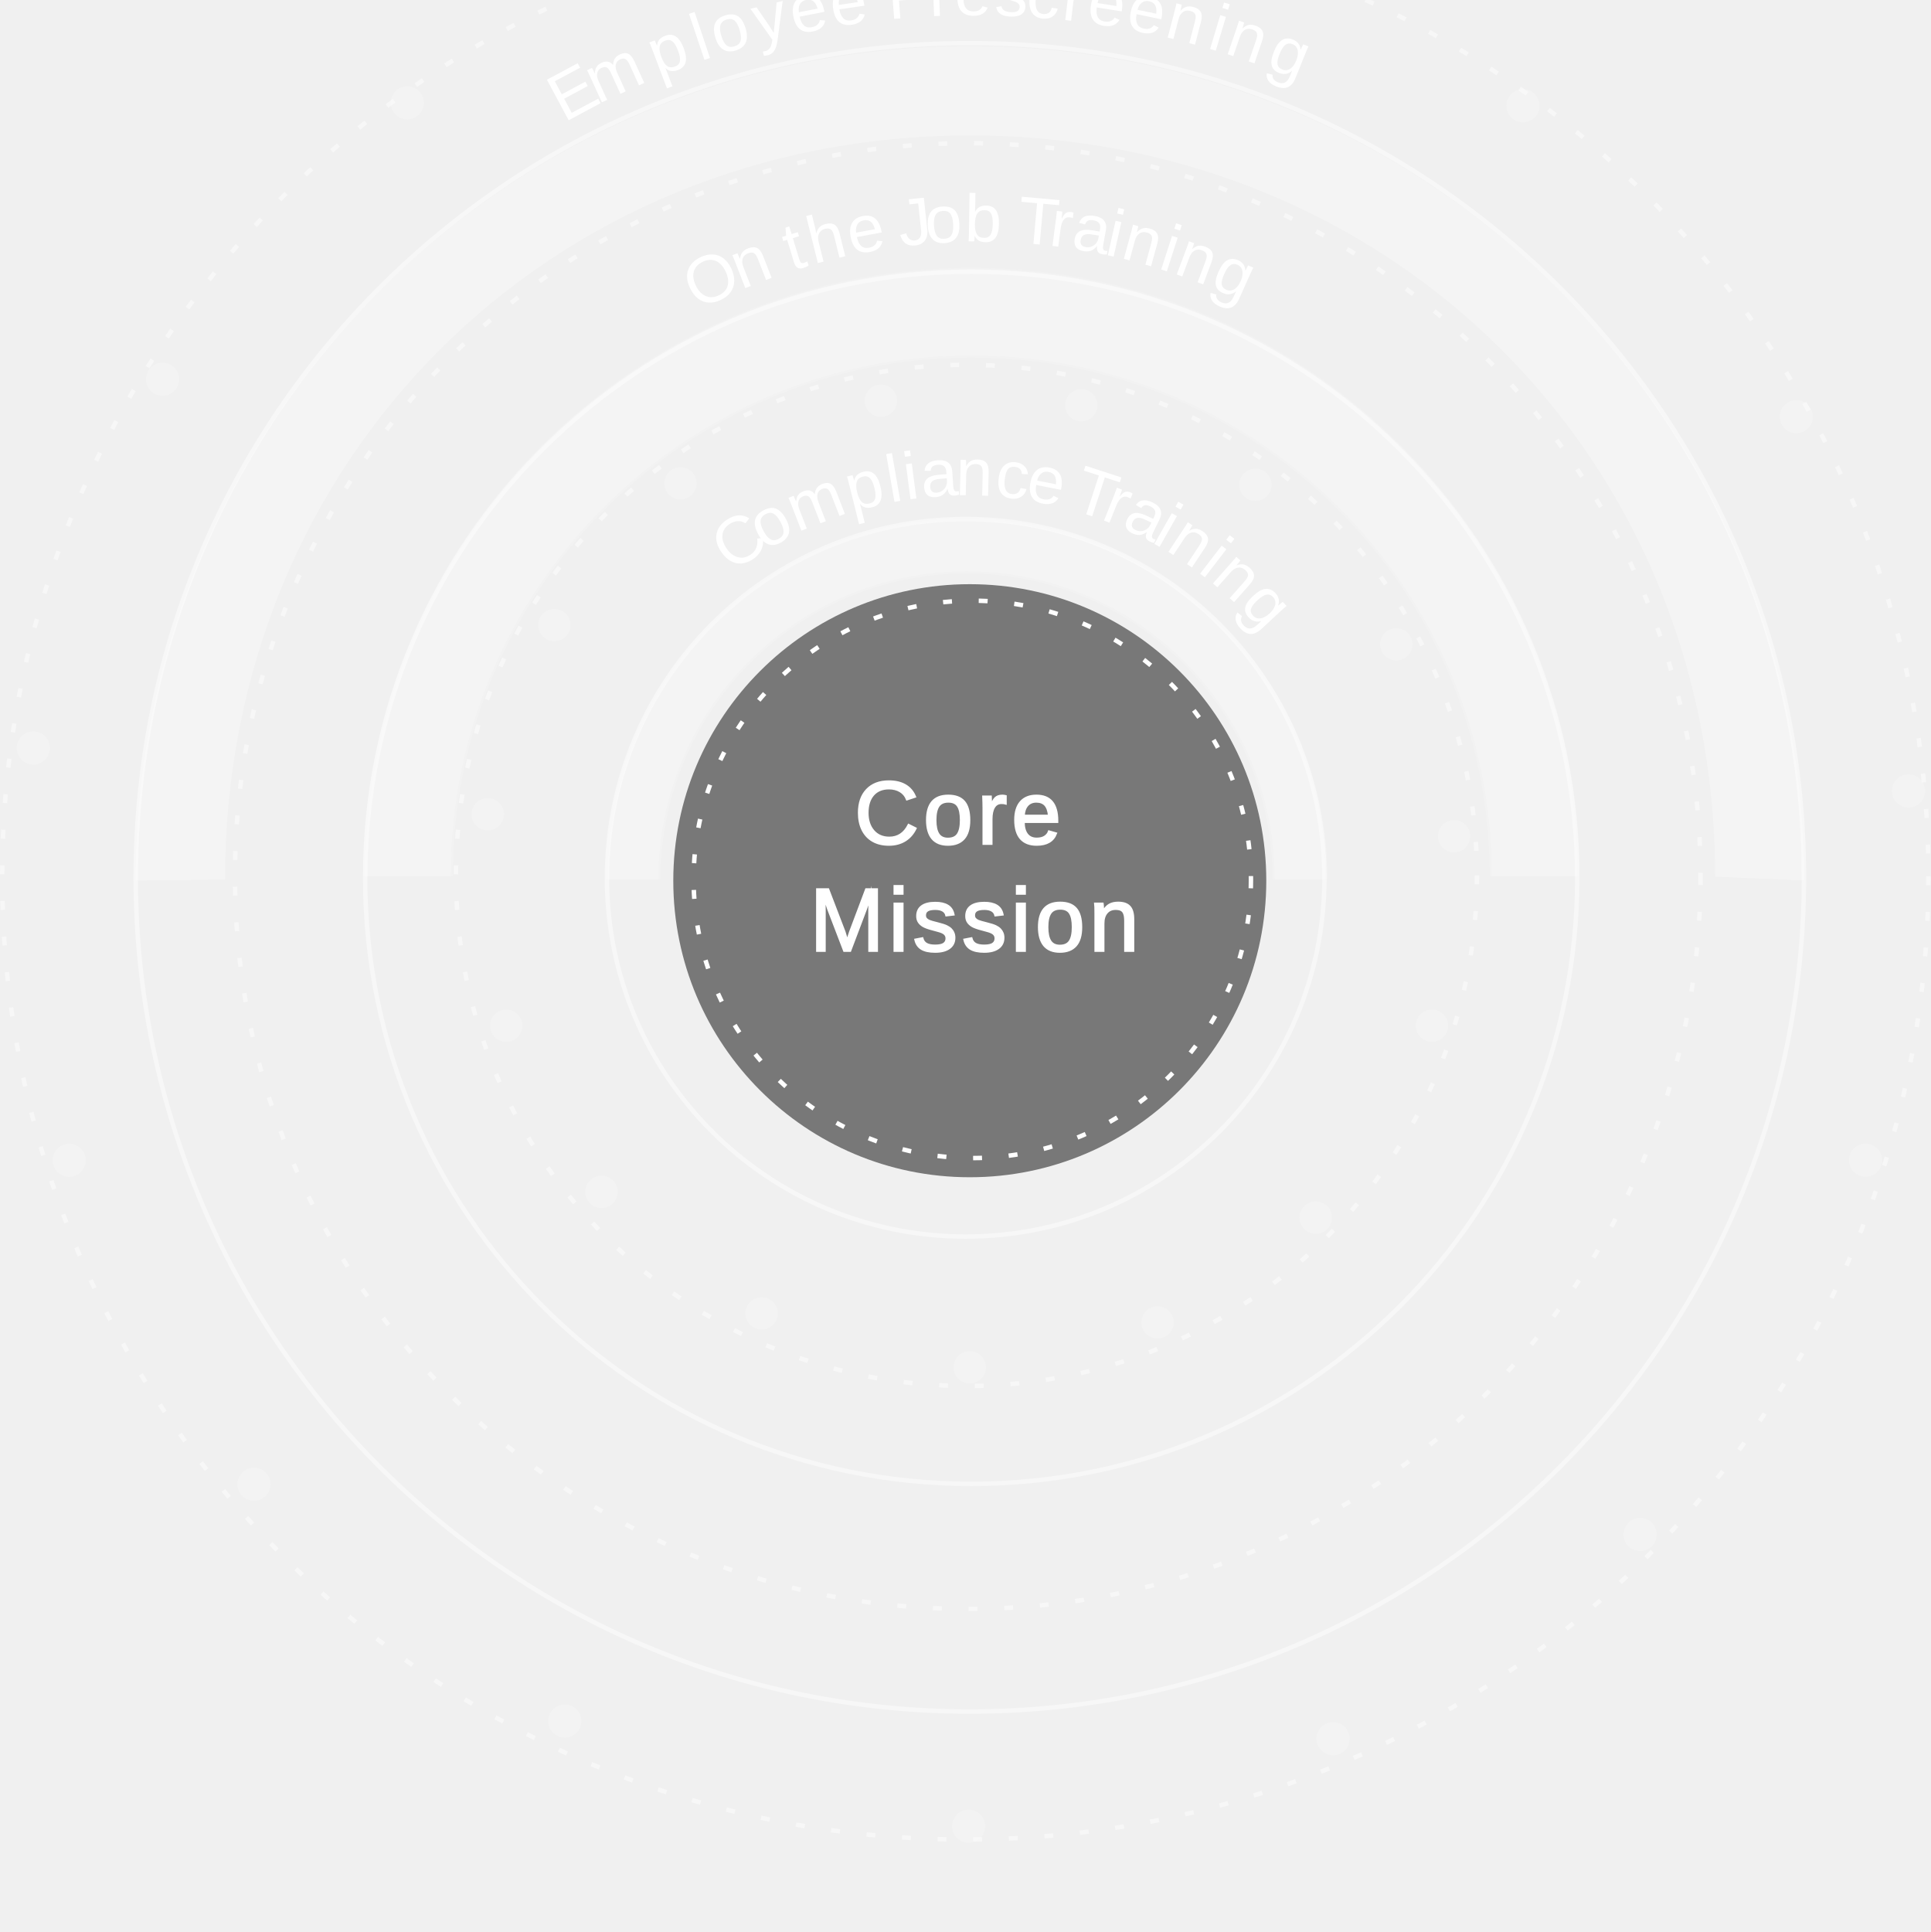
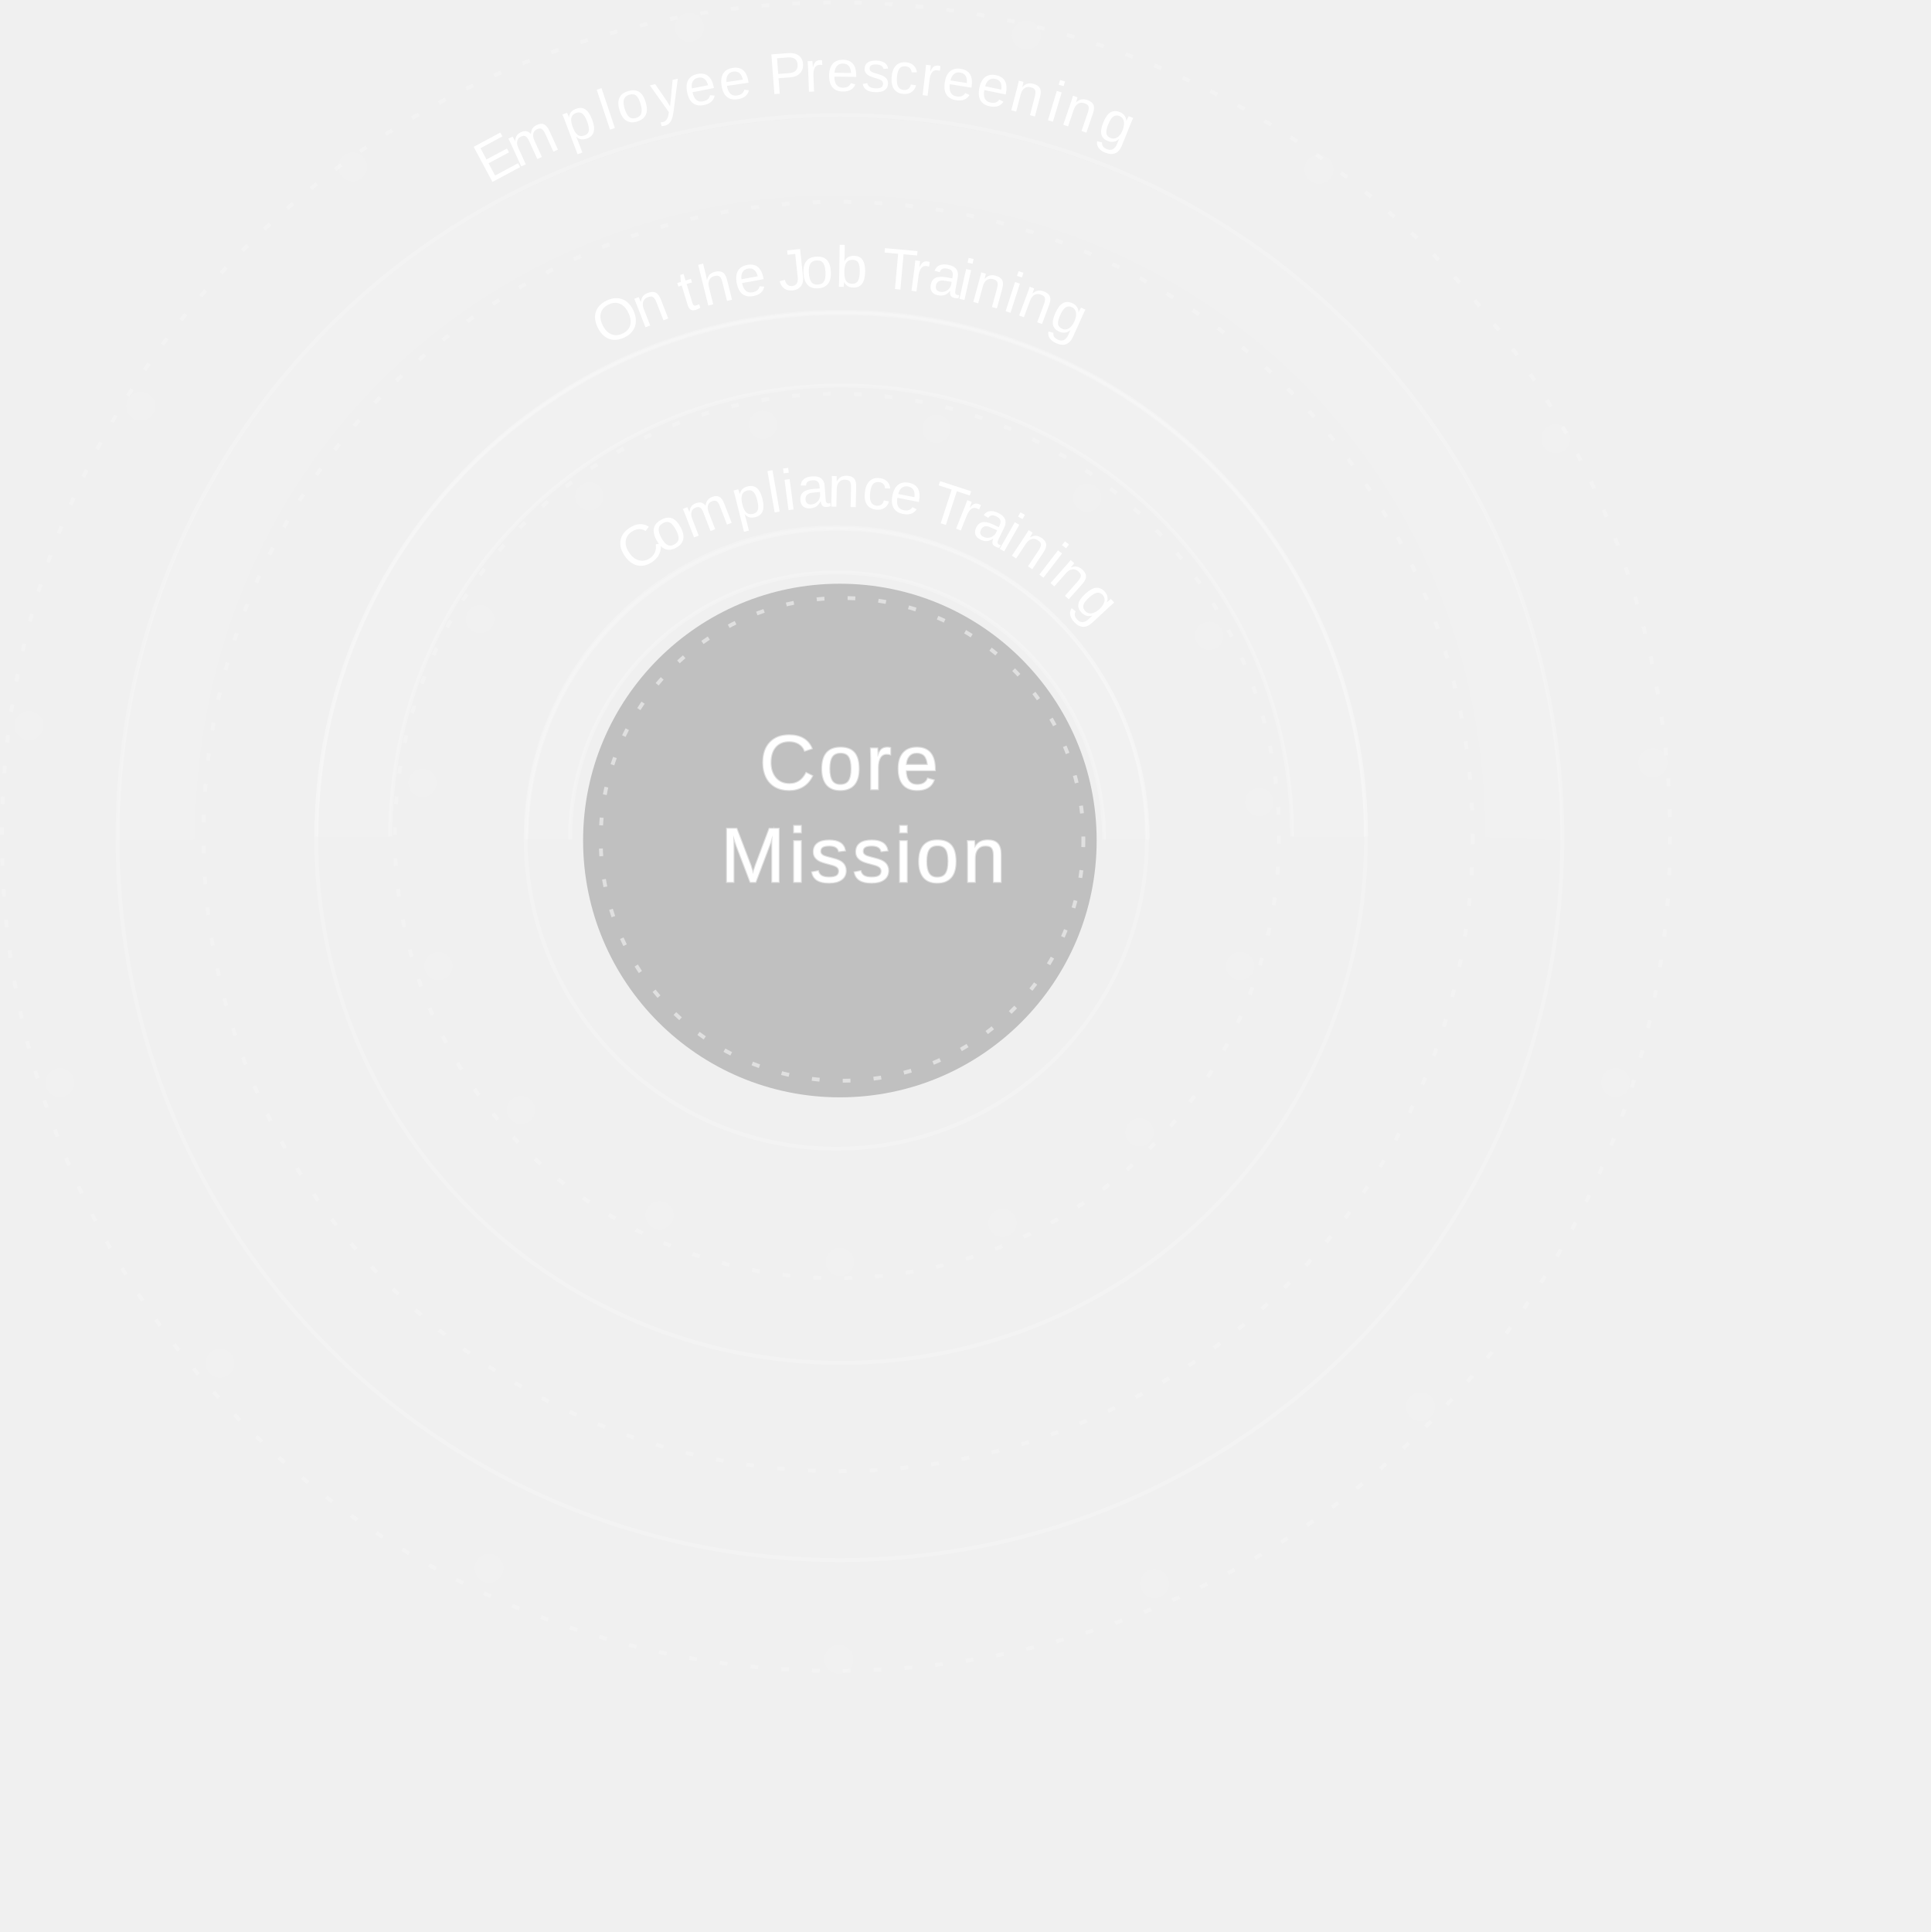
- <svg xmlns="http://www.w3.org/2000/svg" id="rotating-graphic" data-name="Layer 1" width="433.02" height="433.27" viewBox="0 20 433.02 433.27">
+ <svg xmlns="http://www.w3.org/2000/svg" id="rotating-graphic" data-name="Layer 1" width="433.02" height="433.27" viewBox="0 0 500 500">
  <defs>
    <style>
- 	
- 	  #arc-1,#arc-2,#arc-3{ fill:white; opacity:.3;}
+     #elearning-demo-content #rotating-graphic g#elipse-1 text,
+     #elearning-demo-content #rotating-graphic g#elipse-2 text,
+     #elearning-demo-content #rotating-graphic g#elipse-3 text,
+     #elearning-demo-content #rotating-graphic g#elipse-4 text {
+       font-size: 13px;
+       fill:rgb(255 255 255 /70%);
+     }
+ 	  #arc-1,#arc-2,#arc-3{ fill:rgb(255 255 255 / 10%);}
      .cls-1 {
        stroke-dasharray: 0 0 2 5.99;
      }

      .cls-1, .cls-2, .cls-3, .cls-4, .cls-5, .cls-6, .cls-7 {
        stroke-miterlimit: 10;
      }

      .cls-1, .cls-2, .cls-3, .cls-5, .cls-7 {
-         stroke: rgb(255 255 255 / 45%)
+         stroke: rgb(255 255 255 / 20%)
      }

      .cls-1, .cls-3, .cls-4, .cls-5, .cls-7 {
        fill: none;
      }
      .cls-8 {
        letter-spacing: .1em;
      }

      .cls-9 {
        letter-spacing: .1em;
      }

      .cls-3 {
        stroke-dasharray: 0 0 2 6;
      }

      .cls-4, .cls-5 {
        stroke-dasharray: 0 0 2 6;
      }

      .cls-4, .cls-6 {
-         stroke: #fff;
+         stroke: rgb(255 255 255 / 50%);
      }

      .cls-6 {
        fill: #fff;
        font-size: 20px;
        stroke-width: .5px;
      }

      .cls-6, .cls-10, .cls-11 {
        font-family: arial, san-serif;fill:white;
      }

      .cls-10 {
        font-size: 15px;
      }

	.cls-12 {
		letter-spacing: 0em;
	}

    .cls-11 {
        font-size: 15px;
    }
	#rotating-graphic g text tspan {
		letter-spacing: 1px;
	}
- 	#outer-circle-group, #inner-circle-group{ fill:rgb(255 255 255 / 20%); }
+ 	#outer-circle-group, #inner-circle-group{ fill:rgb(255 255 255 / 10%); }
	#elipse-5 circle:first-child {
-     	fill: rgb(0 0 0 / 50%);
+     	fill: rgb(0 0 0 / 20%);
+ 
    	z-index: 0;
	}
	#elipse-5 text { z-index:1;}
    </style>
  </defs>
  <g id="elipse-5">
    <circle cx="217.51" cy="217.51" r="66.5" />
    <text class="cls-6" transform="translate(196.65 209.22)">
-       <tspan class="cls-12" x="-5" y="0">Core</tspan>
-       <tspan x="-15" y="24">Mission</tspan>
+       <tspan class="cls-12" x="0" y="-5">Core</tspan>
+       <tspan x="-10" y="19">Mission</tspan>
    </text>
    <circle class="cls-4" cx="218.07" cy="217.21" r="62.5" />
  </g>
  <g id="elipse-4">
    <circle class="cls-7" cx="216.59" cy="216.85" r="80.46" />
    <path id="arc-3" class="cls-2" d="m147.63,217.25c0-38.19,30.96-69.15,69.15-69.15s69.15,30.96,69.15,69.15m11.33,0c0-44.44-36.03-80.46-80.46-80.46s-80.46,36.03-80.46,80.46" />
    <text class="cls-11" transform="translate(164.02 148.5) rotate(-33.9)">
      <tspan x="0" y="0">C</tspan>
    </text>
    <text class="cls-11" transform="translate(171.36 143.55) rotate(-28.27)">
      <tspan x="0" y="0">o</tspan>
    </text>
    <text class="cls-11" transform="translate(178.77 139.39) rotate(-21.19)">
      <tspan x="0" y="0">m</tspan>
    </text>
    <text class="cls-11" transform="translate(190.94 134.79) rotate(-14.01)">
      <tspan x="0" y="0">p</tspan>
    </text>
    <text class="cls-11" transform="translate(199.62 132.72) rotate(-9.88)">
      <tspan x="0" y="0">l</tspan>
    </text>
    <text class="cls-11" transform="translate(203.22 132.09) rotate(-7.49)">
      <tspan x="0" y="0">i</tspan>
    </text>
    <text class="cls-11" transform="translate(206.78 131.55) rotate(-3.85)">
      <tspan x="0" y="0">a</tspan>
    </text>
    <text class="cls-11" transform="translate(214.24 131.01) rotate(1.34)">
      <tspan x="0" y="0">n</tspan>
    </text>
    <text class="cls-11" transform="translate(222.9 131.24) rotate(6.41)">
      <tspan x="0" y="0">c</tspan>
    </text>
    <text class="cls-11" transform="translate(229.72 131.98) rotate(11.18)">
      <tspan x="0" y="0">e</tspan>
    </text>
    <text class="cls-11" transform="translate(237.4 133.56) rotate(14.83)">
      <tspan x="0" y="0"> </tspan>
    </text>
    <text class="cls-11" transform="translate(239.94 134.15) rotate(18.05)">
      <tspan x="0" y="0">T</tspan>
    </text>
    <text class="cls-11" transform="translate(246.64 136.35) rotate(21.81)">
      <tspan x="0" y="0">r</tspan>
    </text>
    <text class="cls-11" transform="translate(251.28 138.15) rotate(25.9)">
      <tspan x="0" y="0">a</tspan>
    </text>
    <text class="cls-11" transform="translate(258.04 141.49) rotate(29.55)">
      <tspan x="0" y="0">i</tspan>
    </text>
    <text class="cls-11" transform="translate(261.19 143.17) rotate(33.57)">
      <tspan x="0" y="0">n</tspan>
    </text>
    <text class="cls-11" transform="translate(268.38 148.04) rotate(37.56)">
      <tspan x="0" y="0">i</tspan>
    </text>
    <text class="cls-11" transform="translate(271.27 150.14) rotate(41.56)">
      <tspan x="0" y="0">n</tspan>
    </text>
    <text class="cls-11" transform="translate(277.74 155.86) rotate(47.2)">
      <tspan x="0" y="0">g</tspan>
    </text>
    <g id="inner-circle-group">
      <ellipse cx="197.57" cy="109.86" rx="3.64" ry="3.62" />
      <ellipse cx="242.52" cy="110.89" rx="3.63" ry="3.62" />
      <ellipse cx="281.57" cy="128.72" rx="3.64" ry="3.62" />
      <ellipse cx="313.16" cy="164.49" rx="3.63" ry="3.62" />
      <ellipse cx="326.13" cy="207.54" rx="3.63" ry="3.62" />
      <ellipse cx="321.17" cy="250.02" rx="3.63" ry="3.62" />
      <ellipse cx="295.11" cy="293.07" rx="3.64" ry="3.62" />
      <ellipse cx="259.62" cy="316.56" rx="3.63" ry="3.62" />
      <ellipse cx="217.5" cy="326.63" rx="3.64" ry="3.62" />
      <ellipse cx="170.82" cy="314.54" rx="3.64" ry="3.62" />
      <ellipse cx="134.91" cy="287.29" rx="3.64" ry="3.62" />
      <ellipse cx="113.54" cy="250.03" rx="3.63" ry="3.62" />
      <ellipse cx="109.4" cy="202.6" rx="3.64" ry="3.62" />
      <ellipse cx="124.33" cy="160.18" rx="3.64" ry="3.62" />
      <ellipse cx="152.62" cy="128.39" rx="3.63" ry="3.62" />
    </g>
    <circle class="cls-5" cx="216.76" cy="216.32" r="114.5" />
  </g>
  <g id="elipse-3">
    <circle class="cls-7" cx="217.83" cy="216.84" r="135.93" />
    <text class="cls-11" transform="translate(156.37 89.63) rotate(-25.45)">
      <tspan x="0" y="0">O</tspan>
    </text>
    <text class="cls-11" transform="translate(166.19 84.99) rotate(-21.29)">
      <tspan x="0" y="0">n</tspan>
    </text>
    <text class="cls-11" transform="translate(174.37 81.87) rotate(-18.73)">
      <tspan x="0" y="0"> </tspan>
    </text>
    <text class="cls-11" transform="translate(177.49 80.79) rotate(-16.93)">
      <tspan x="0" y="0">t</tspan>
    </text>
    <text class="cls-11" transform="translate(182.42 79.24) rotate(-13.96)">
      <tspan x="0" y="0">h</tspan>
    </text>
    <text class="cls-11" transform="translate(190.88 77.15) rotate(-10.44)">
      <tspan x="0" y="0">e</tspan>
    </text>
    <text class="cls-11" transform="translate(198.67 75.75) rotate(-8.07)">
      <tspan x="0" y="0"> </tspan>
    </text>
    <text class="cls-11" transform="translate(201.95 75.27) rotate(-6.14)">
      <tspan x="0" y="0">J</tspan>
    </text>
    <text class="cls-11" transform="translate(207.68 74.61) rotate(-3.12)">
      <tspan x="0" y="0">o</tspan>
    </text>
    <text class="cls-11" transform="translate(216.27 74.1) rotate(.93)">
      <tspan x="0" y="0">b</tspan>
    </text>
    <text class="cls-11" transform="translate(225.28 74.27) rotate(3.08)">
      <tspan x="0" y="0"> </tspan>
    </text>
    <text class="cls-11" transform="translate(227.92 74.36) rotate(5.14)">
      <tspan x="0" y="0">T</tspan>
    </text>
    <text class="cls-11" transform="translate(235.01 75.01) rotate(7.57)">
      <tspan x="0" y="0">r</tspan>
    </text>
    <text class="cls-11" transform="translate(240.02 75.64) rotate(10.23)">
      <tspan x="0" y="0">a</tspan>
    </text>
    <text class="cls-11" transform="translate(247.5 77.03) rotate(12.62)">
      <tspan x="0" y="0">i</tspan>
    </text>
    <text class="cls-11" transform="translate(251.06 77.77) rotate(15.26)">
      <tspan x="0" y="0">n</tspan>
    </text>
    <text class="cls-11" transform="translate(259.49 80.13) rotate(17.89)">
      <tspan x="0" y="0">i</tspan>
    </text>
    <text class="cls-11" transform="translate(262.95 81.18) rotate(20.52)">
      <tspan x="0" y="0">n</tspan>
    </text>
    <text class="cls-11" transform="translate(271.13 84.23) rotate(24.24)">
      <tspan x="0" y="0">g</tspan>
    </text>
    <path id="arc-2" class="cls-2" d="m101.06,216.47c0-64.5,52.29-116.78,116.78-116.78s116.78,52.29,116.78,116.78m19.14,0c0-75.05-60.84-135.9-135.9-135.9s-135.9,60.84-135.9,135.9" />
  </g>
  <g id="elipse-2">
    <circle class="cls-7" cx="217.52" cy="216.75" r="187.08" />
    <circle class="cls-3" cx="217.05" cy="216.47" r="164.35" />
    <text class="cls-10" transform="translate(126.45 47.55) rotate(-28.17)">
      <tspan x="0" y="0">E</tspan>
    </text>
    <text class="cls-10" transform="translate(134.04 43.37) rotate(-24.56)">
      <tspan x="0" y="0">m</tspan>
    </text>
    <text class="cls-10" transform="translate(147.54 37.27) rotate(-20.73)">
      <tspan x="0" y="0">p</tspan>
    </text>
    <text class="cls-10" transform="translate(157.03 33.74) rotate(-18.53)">
      <tspan x="0" y="0">l</tspan>
    </text>
    <text class="cls-10" transform="translate(160.95 32.37) rotate(-16.38)">
      <tspan x="0" y="0">o</tspan>
    </text>
    <text class="cls-10" transform="translate(170.15 29.68) rotate(-13.64)">
      <tspan x="0" y="0">y</tspan>
    </text>
    <text class="cls-10" transform="translate(178.08 27.74) rotate(-11.04)">
      <tspan x="0" y="0">e</tspan>
    </text>
    <text class="cls-10" transform="translate(186.81 26.03) rotate(-8.31)">
      <tspan x="0" y="0">e</tspan>
    </text>
    <text class="cls-10" transform="translate(195.63 24.79) rotate(-6.38)">
      <tspan x="0" y="0"> </tspan>
    </text>
    <text class="cls-10" transform="translate(199.32 24.32) rotate(-4.36)">
      <tspan x="0" y="0">P</tspan>
    </text>
    <text class="cls-10" transform="translate(208.46 23.65) rotate(-2.14)">
      <tspan x="0" y="0">r</tspan>
    </text>
    <text class="cls-10" transform="translate(214.02 23.34) rotate(.93)">
      <tspan x="0" y="0">e</tspan>
    </text>
    <text class="cls-10" transform="translate(222.94 23.43) rotate(2.4)">
      <tspan x="0" y="0">s</tspan>
    </text>
    <text class="cls-10" transform="translate(229.95 23.71) rotate(4.68)">
      <tspan x="0" y="0">c</tspan>
    </text>
    <text class="cls-10" transform="translate(237.89 24.38) rotate(6.77)">
      <tspan x="0" y="0">r</tspan>
    </text>
    <text class="cls-10" transform="translate(243.43 25) rotate(8.96)">
      <tspan x="0" y="0">e</tspan>
    </text>
    <text class="cls-10" transform="translate(252.2 26.38) rotate(11.69)">
      <tspan x="0" y="0">e</tspan>
    </text>
    <text class="cls-10" transform="translate(260.89 28.16) rotate(14.58)">
      <tspan x="0" y="0">n</tspan>
    </text>
    <text class="cls-10" transform="translate(270.45 30.7) rotate(16.74)">
      <tspan x="0" y="0">i</tspan>
    </text>
    <text class="cls-10" transform="translate(274.37 31.82) rotate(18.89)">
      <tspan x="0" y="0">n</tspan>
    </text>
    <text class="cls-10" transform="translate(283.67 35) rotate(21.93)">
      <tspan x="0" y="0">g</tspan>
    </text>
  </g>
  <g id="elipse-1">
    <g id="outer-circle-group">
      <circle cx="178.57" cy="6.95" r="3.72" />
      <circle cx="265.8" cy="8.95" r="3.72" />
      <circle cx="341.58" cy="43.71" r="3.72" />
      <circle cx="402.89" cy="113.44" r="3.72" />
      <circle cx="428.05" cy="197.38" r="3.72" />
      <circle cx="418.42" cy="280.19" r="3.72" />
      <circle cx="367.86" cy="364.12" r="3.72" />
      <circle cx="298.99" cy="409.92" r="3.72" />
      <circle cx="217.25" cy="429.54" r="3.72" />
      <circle cx="126.67" cy="405.97" r="3.72" />
      <circle cx="56.97" cy="352.85" r="3.72" />
      <circle cx="15.52" cy="280.21" r="3.72" />
      <circle cx="7.48" cy="187.74" r="3.72" />
      <circle cx="36.46" cy="105.04" r="3.72" />
      <circle cx="91.35" cy="43.06" r="3.72" />
    </g>
    <circle class="cls-1" cx="216.51" cy="216.51" r="216.01" />
  </g>
  <path id="arc-1" d="m50.46,217.25c0-94.32,72.74-166.88,167.06-166.88s167.17,71.92,167.17,166.23l19.92.84c0-103.32-83.76-187.08-187.08-187.08S30.44,114.12,30.44,217.44l20.02-.19Z" />
</svg>
